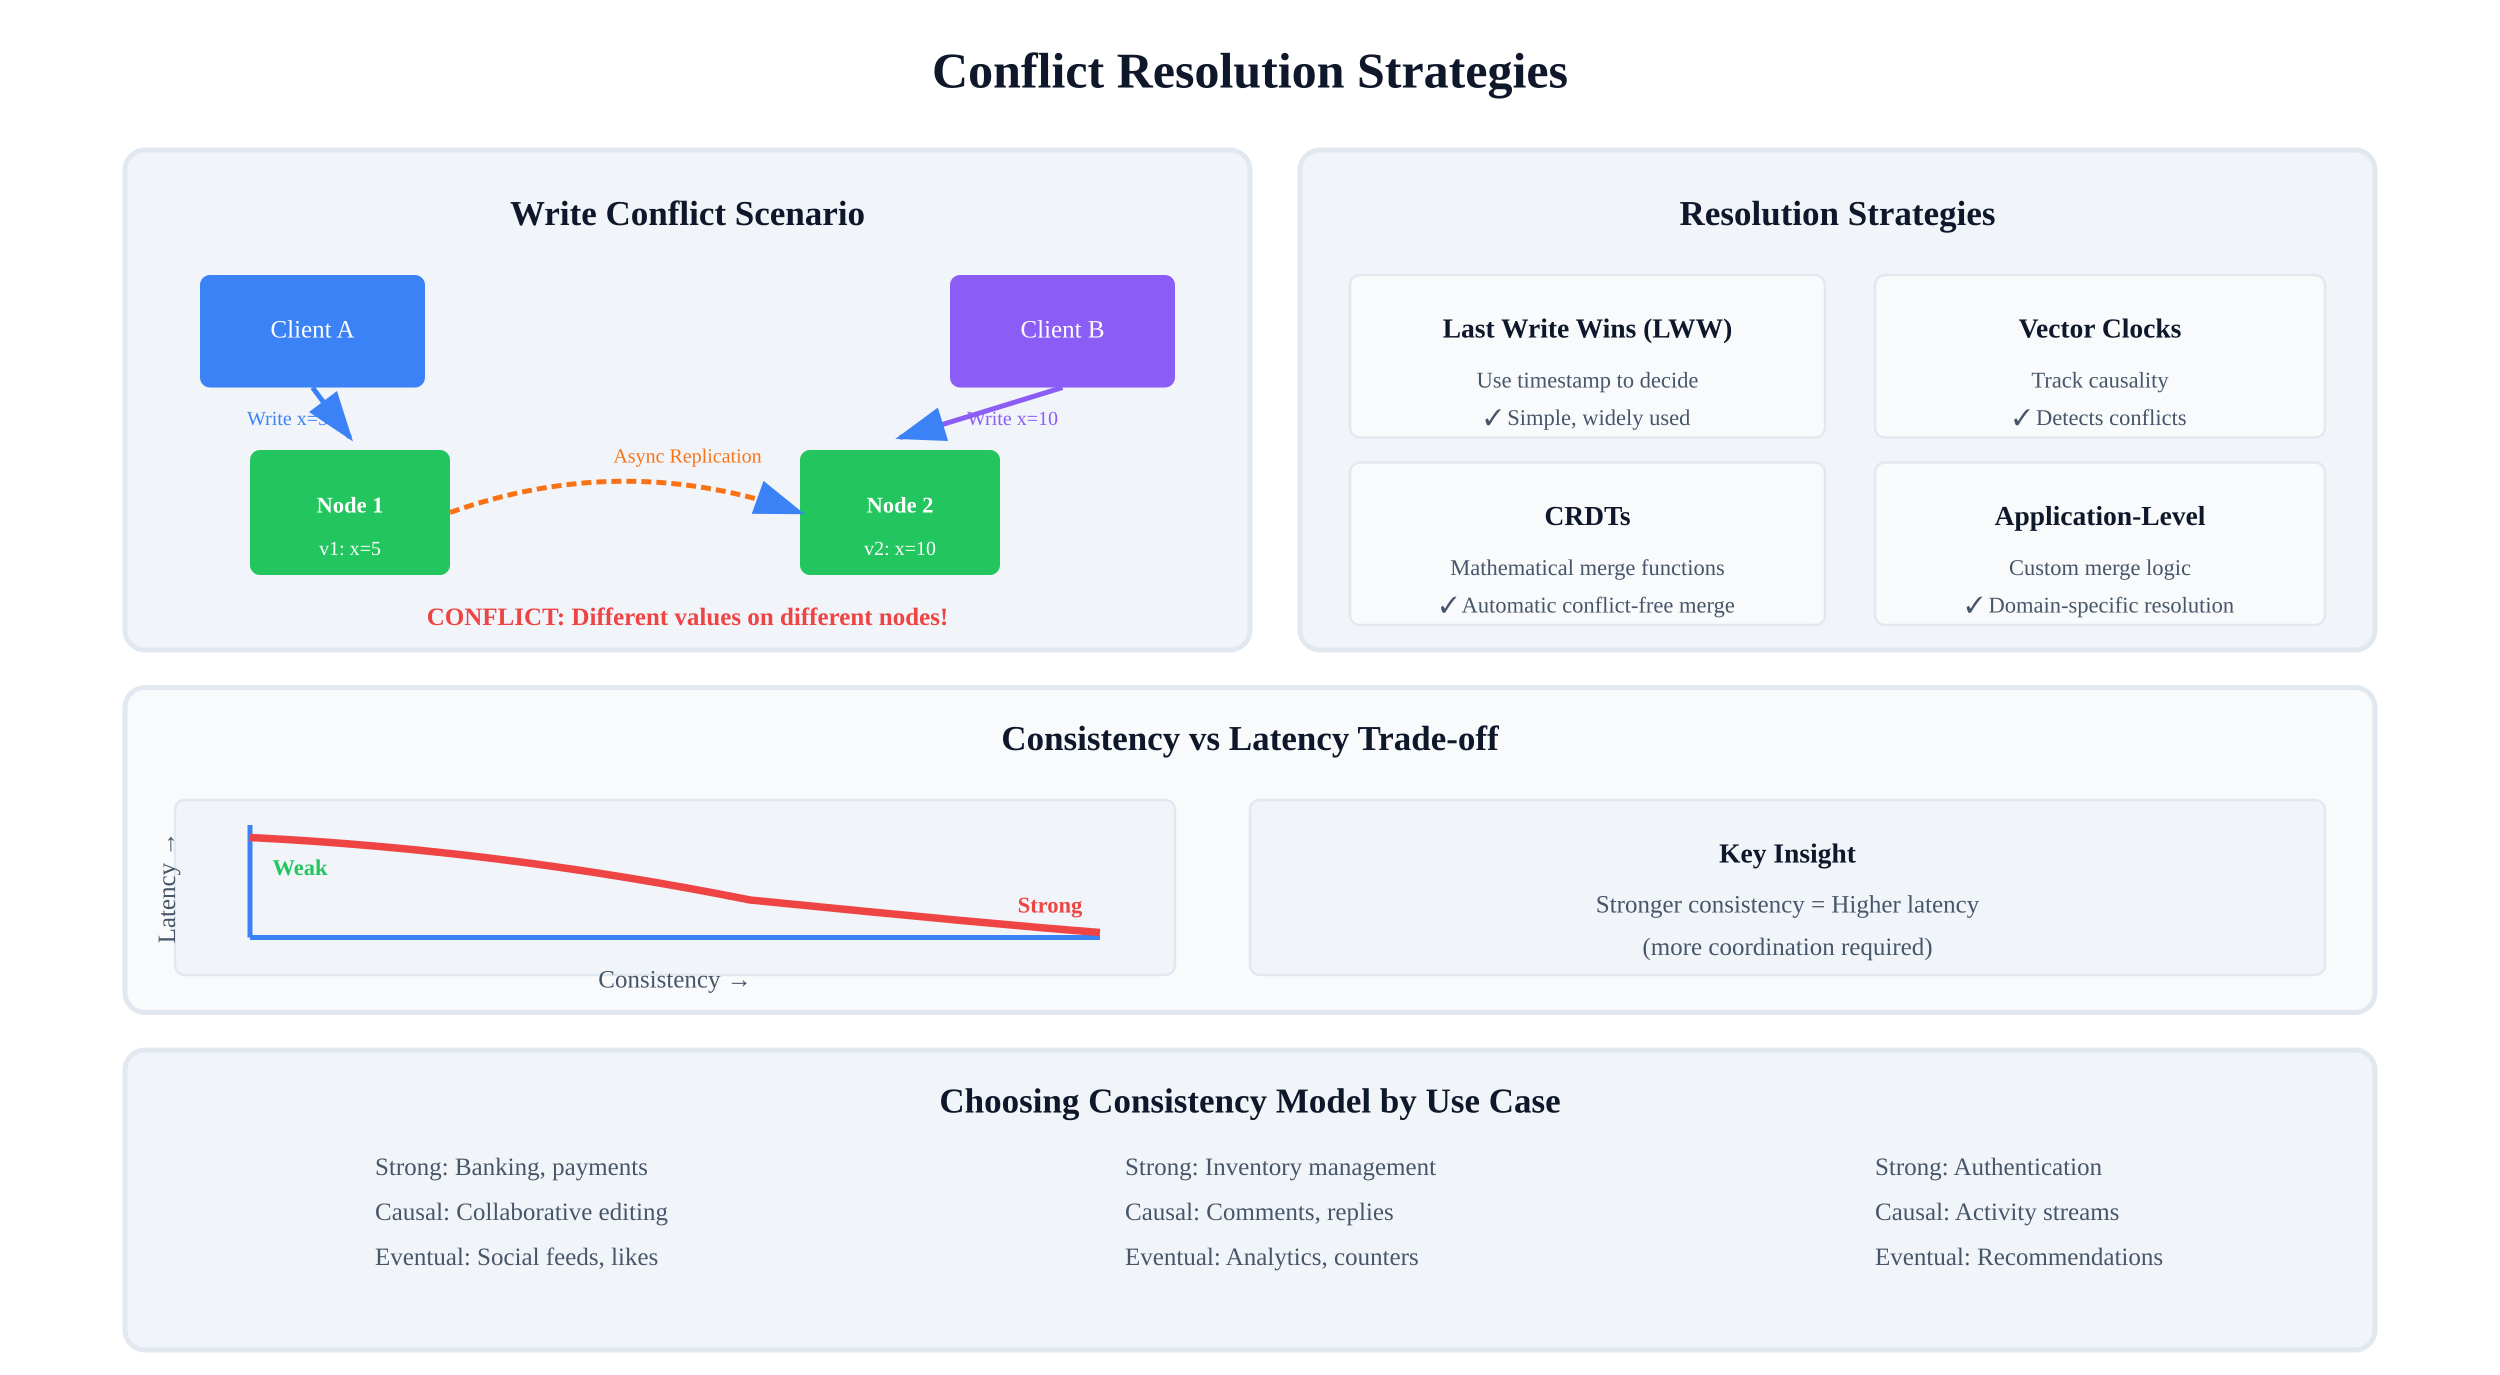
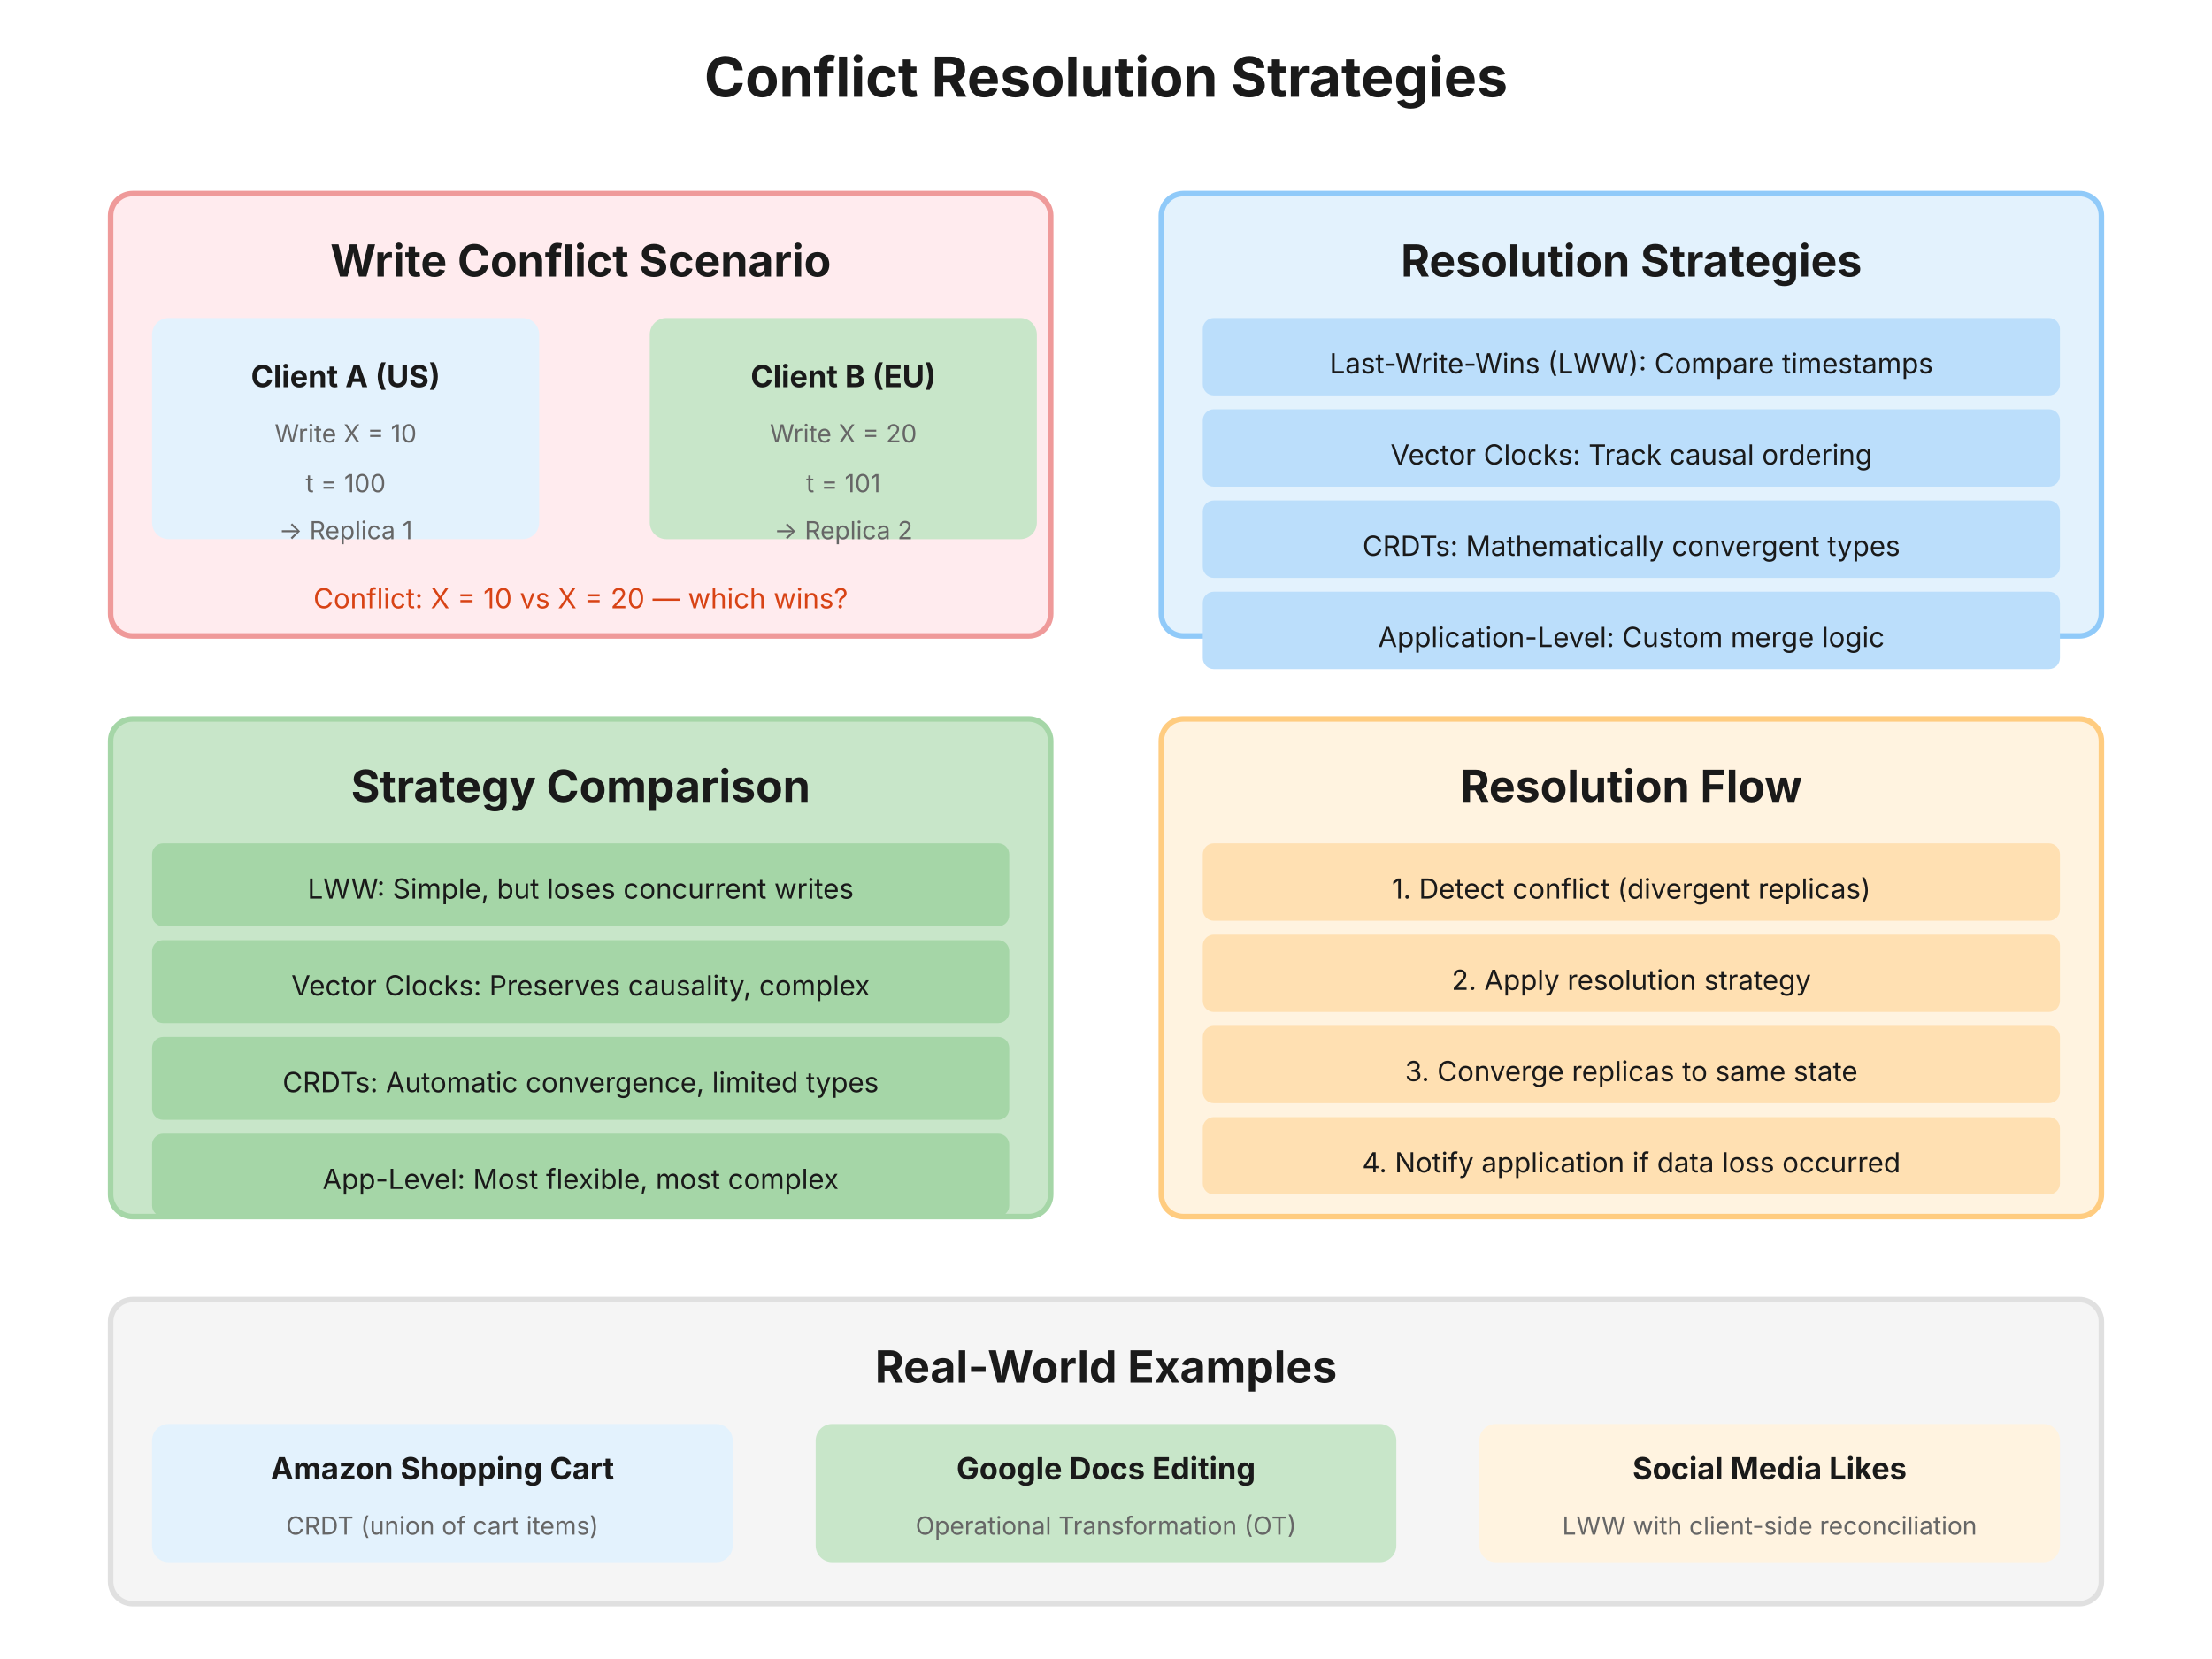
- <svg xmlns="http://www.w3.org/2000/svg" viewBox="0 0 1000 550">
-   <defs>
-     <marker id="conflictArrow" markerWidth="10" markerHeight="7" refX="9" refY="3.5" orient="auto">
-       <polygon points="0 0, 10 3.5, 0 7" fill="#3b82f6" />
-     </marker>
-   </defs>
-   <rect width="1000" height="550" fill="#ffffff" />
-   <text x="500" y="35" text-anchor="middle" font-size="20" font-weight="bold" fill="#0f172a">Conflict Resolution Strategies</text>
-   <rect x="50" y="60" width="450" height="200" rx="8" fill="#f1f5f9" stroke="#e2e8f0" stroke-width="2" />
-   <text x="275" y="90" text-anchor="middle" font-size="14" font-weight="bold" fill="#0f172a">Write Conflict Scenario</text>
-   <rect x="80" y="110" width="90" height="45" rx="4" fill="#3b82f6" />
-   <text x="125" y="135" text-anchor="middle" font-size="10" fill="#ffffff">Client A</text>
-   <rect x="380" y="110" width="90" height="45" rx="4" fill="#8b5cf6" />
-   <text x="425" y="135" text-anchor="middle" font-size="10" fill="#ffffff">Client B</text>
-   <rect x="100" y="180" width="80" height="50" rx="4" fill="#22c55e" />
-   <text x="140" y="205" text-anchor="middle" font-size="9" font-weight="bold" fill="#ffffff">Node 1</text>
-   <text x="140" y="222" text-anchor="middle" font-size="8" fill="#ffffff">v1: x=5</text>
-   <rect x="320" y="180" width="80" height="50" rx="4" fill="#22c55e" />
-   <text x="360" y="205" text-anchor="middle" font-size="9" font-weight="bold" fill="#ffffff">Node 2</text>
-   <text x="360" y="222" text-anchor="middle" font-size="8" fill="#ffffff">v2: x=10</text>
-   <line x1="125" y1="155" x2="140" y2="175" stroke="#3b82f6" stroke-width="2" marker-end="url(#conflictArrow)" />
-   <text x="115" y="170" text-anchor="middle" font-size="8" fill="#3b82f6">Write x=5</text>
-   <line x1="425" y1="155" x2="360" y2="175" stroke="#8b5cf6" stroke-width="2" marker-end="url(#conflictArrow)" />
-   <text x="405" y="170" text-anchor="middle" font-size="8" fill="#8b5cf6">Write x=10</text>
-   <path d="M 180 205 Q 250 180 320 205" fill="none" stroke="#f97316" stroke-width="2" stroke-dasharray="4,2" marker-end="url(#conflictArrow)" />
-   <text x="275" y="185" text-anchor="middle" font-size="8" fill="#f97316">Async Replication</text>
-   <text x="275" y="250" text-anchor="middle" font-size="10" fill="#ef4444" font-weight="bold">CONFLICT: Different values on different nodes!</text>
-   <rect x="520" y="60" width="430" height="200" rx="8" fill="#f1f5f9" stroke="#e2e8f0" stroke-width="2" />
-   <text x="735" y="90" text-anchor="middle" font-size="14" font-weight="bold" fill="#0f172a">Resolution Strategies</text>
-   <rect x="540" y="110" width="190" height="65" rx="4" fill="#f8fafc" stroke="#e2e8f0" stroke-width="1" />
-   <text x="635" y="135" text-anchor="middle" font-size="11" font-weight="bold" fill="#0f172a">Last Write Wins (LWW)</text>
-   <text x="635" y="155" text-anchor="middle" font-size="9" fill="#475569">Use timestamp to decide</text>
-   <text x="635" y="170" text-anchor="middle" font-size="9" fill="#475569">✓ Simple, widely used</text>
-   <rect x="750" y="110" width="180" height="65" rx="4" fill="#f8fafc" stroke="#e2e8f0" stroke-width="1" />
-   <text x="840" y="135" text-anchor="middle" font-size="11" font-weight="bold" fill="#0f172a">Vector Clocks</text>
-   <text x="840" y="155" text-anchor="middle" font-size="9" fill="#475569">Track causality</text>
-   <text x="840" y="170" text-anchor="middle" font-size="9" fill="#475569">✓ Detects conflicts</text>
-   <rect x="540" y="185" width="190" height="65" rx="4" fill="#f8fafc" stroke="#e2e8f0" stroke-width="1" />
-   <text x="635" y="210" text-anchor="middle" font-size="11" font-weight="bold" fill="#0f172a">CRDTs</text>
-   <text x="635" y="230" text-anchor="middle" font-size="9" fill="#475569">Mathematical merge functions</text>
-   <text x="635" y="245" text-anchor="middle" font-size="9" fill="#475569">✓ Automatic conflict-free merge</text>
-   <rect x="750" y="185" width="180" height="65" rx="4" fill="#f8fafc" stroke="#e2e8f0" stroke-width="1" />
-   <text x="840" y="210" text-anchor="middle" font-size="11" font-weight="bold" fill="#0f172a">Application-Level</text>
-   <text x="840" y="230" text-anchor="middle" font-size="9" fill="#475569">Custom merge logic</text>
-   <text x="840" y="245" text-anchor="middle" font-size="9" fill="#475569">✓ Domain-specific resolution</text>
-   <rect x="50" y="275" width="900" height="130" rx="8" fill="#f8fafc" stroke="#e2e8f0" stroke-width="2" />
-   <text x="500" y="300" text-anchor="middle" font-size="14" font-weight="bold" fill="#0f172a">Consistency vs Latency Trade-off</text>
-   <rect x="70" y="320" width="400" height="70" rx="4" fill="#f1f5f9" stroke="#e2e8f0" stroke-width="1" />
-   <line x1="100" y1="375" x2="440" y2="375" stroke="#3b82f6" stroke-width="2" />
-   <line x1="100" y1="330" x2="100" y2="375" stroke="#3b82f6" stroke-width="2" />
-   <path d="M 100 335 Q 200 340 300 360 Q 400 370 440 373" fill="none" stroke="#ef4444" stroke-width="3" />
-   <text x="270" y="395" text-anchor="middle" font-size="10" fill="#475569">Consistency →</text>
-   <text x="70" y="355" text-anchor="middle" font-size="10" fill="#475569" transform="rotate(-90, 70, 355)">Latency →</text>
-   <text x="120" y="350" text-anchor="middle" font-size="9" fill="#22c55e" font-weight="bold">Weak</text>
-   <text x="420" y="365" text-anchor="middle" font-size="9" fill="#ef4444" font-weight="bold">Strong</text>
-   <rect x="500" y="320" width="430" height="70" rx="4" fill="#f1f5f9" stroke="#e2e8f0" stroke-width="1" />
-   <text x="715" y="345" text-anchor="middle" font-size="11" font-weight="bold" fill="#0f172a">Key Insight</text>
-   <text x="715" y="365" text-anchor="middle" font-size="10" fill="#475569">Stronger consistency = Higher latency</text>
-   <text x="715" y="382" text-anchor="middle" font-size="10" fill="#475569">(more coordination required)</text>
-   <rect x="50" y="420" width="900" height="120" rx="8" fill="#f1f5f9" stroke="#e2e8f0" stroke-width="2" />
-   <text x="500" y="445" text-anchor="middle" font-size="14" font-weight="bold" fill="#0f172a">Choosing Consistency Model by Use Case</text>
-   <text x="150" y="470" font-size="10" fill="#475569">Strong: Banking, payments</text>
-   <text x="150" y="488" font-size="10" fill="#475569">Causal: Collaborative editing</text>
-   <text x="150" y="506" font-size="10" fill="#475569">Eventual: Social feeds, likes</text>
-   <text x="450" y="470" font-size="10" fill="#475569">Strong: Inventory management</text>
-   <text x="450" y="488" font-size="10" fill="#475569">Causal: Comments, replies</text>
-   <text x="450" y="506" font-size="10" fill="#475569">Eventual: Analytics, counters</text>
-   <text x="750" y="470" font-size="10" fill="#475569">Strong: Authentication</text>
-   <text x="750" y="488" font-size="10" fill="#475569">Causal: Activity streams</text>
-   <text x="750" y="506" font-size="10" fill="#475569">Eventual: Recommendations</text>
+ <svg xmlns="http://www.w3.org/2000/svg" viewBox="0 0 800 600" font-family="system-ui, -apple-system, sans-serif">
+   <rect width="800" height="600" fill="#ffffff" />
+   <text x="400" y="35" font-size="20" font-weight="bold" text-anchor="middle" fill="#1a1a1a">Conflict Resolution Strategies</text>
+   <rect x="40" y="70" width="340" height="160" rx="8" fill="#ffebee" stroke="#ef9a9a" stroke-width="2" />
+   <text x="210" y="100" font-size="16" font-weight="bold" text-anchor="middle" fill="#1a1a1a">Write Conflict Scenario</text>
+   <rect x="55" y="115" width="140" height="80" rx="6" fill="#e3f2fd" />
+   <text x="125" y="140" font-size="11" font-weight="bold" text-anchor="middle" fill="#1a1a1a">Client A (US)</text>
+   <text x="125" y="160" font-size="9" text-anchor="middle" fill="#666666">Write X = 10</text>
+   <text x="125" y="178" font-size="9" text-anchor="middle" fill="#666666">t = 100</text>
+   <text x="125" y="195" font-size="9" text-anchor="middle" fill="#666666">→ Replica 1</text>
+   <rect x="235" y="115" width="140" height="80" rx="6" fill="#c8e6c9" />
+   <text x="305" y="140" font-size="11" font-weight="bold" text-anchor="middle" fill="#1a1a1a">Client B (EU)</text>
+   <text x="305" y="160" font-size="9" text-anchor="middle" fill="#666666">Write X = 20</text>
+   <text x="305" y="178" font-size="9" text-anchor="middle" fill="#666666">t = 101</text>
+   <text x="305" y="195" font-size="9" text-anchor="middle" fill="#666666">→ Replica 2</text>
+   <text x="210" y="220" font-size="10" text-anchor="middle" fill="#d84315">Conflict: X = 10 vs X = 20 — which wins?</text>
+   <rect x="420" y="70" width="340" height="160" rx="8" fill="#e3f2fd" stroke="#90caf9" stroke-width="2" />
+   <text x="590" y="100" font-size="16" font-weight="bold" text-anchor="middle" fill="#1a1a1a">Resolution Strategies</text>
+   <rect x="435" y="115" width="310" height="28" rx="4" fill="#bbdefb" />
+   <text x="590" y="135" font-size="10" text-anchor="middle" fill="#1a1a1a">Last-Write-Wins (LWW): Compare timestamps</text>
+   <rect x="435" y="148" width="310" height="28" rx="4" fill="#bbdefb" />
+   <text x="590" y="168" font-size="10" text-anchor="middle" fill="#1a1a1a">Vector Clocks: Track causal ordering</text>
+   <rect x="435" y="181" width="310" height="28" rx="4" fill="#bbdefb" />
+   <text x="590" y="201" font-size="10" text-anchor="middle" fill="#1a1a1a">CRDTs: Mathematically convergent types</text>
+   <rect x="435" y="214" width="310" height="28" rx="4" fill="#bbdefb" />
+   <text x="590" y="234" font-size="10" text-anchor="middle" fill="#1a1a1a">Application-Level: Custom merge logic</text>
+   <rect x="40" y="260" width="340" height="180" rx="8" fill="#c8e6c9" stroke="#a5d6a7" stroke-width="2" />
+   <text x="210" y="290" font-size="16" font-weight="bold" text-anchor="middle" fill="#1a1a1a">Strategy Comparison</text>
+   <rect x="55" y="305" width="310" height="30" rx="4" fill="#a5d6a7" />
+   <text x="210" y="325" font-size="10" text-anchor="middle" fill="#1a1a1a">LWW: Simple, but loses concurrent writes</text>
+   <rect x="55" y="340" width="310" height="30" rx="4" fill="#a5d6a7" />
+   <text x="210" y="360" font-size="10" text-anchor="middle" fill="#1a1a1a">Vector Clocks: Preserves causality, complex</text>
+   <rect x="55" y="375" width="310" height="30" rx="4" fill="#a5d6a7" />
+   <text x="210" y="395" font-size="10" text-anchor="middle" fill="#1a1a1a">CRDTs: Automatic convergence, limited types</text>
+   <rect x="55" y="410" width="310" height="30" rx="4" fill="#a5d6a7" />
+   <text x="210" y="430" font-size="10" text-anchor="middle" fill="#1a1a1a">App-Level: Most flexible, most complex</text>
+   <rect x="420" y="260" width="340" height="180" rx="8" fill="#fff3e0" stroke="#ffcc80" stroke-width="2" />
+   <text x="590" y="290" font-size="16" font-weight="bold" text-anchor="middle" fill="#1a1a1a">Resolution Flow</text>
+   <rect x="435" y="305" width="310" height="28" rx="4" fill="#ffe0b2" />
+   <text x="590" y="325" font-size="10" text-anchor="middle" fill="#1a1a1a">1. Detect conflict (divergent replicas)</text>
+   <rect x="435" y="338" width="310" height="28" rx="4" fill="#ffe0b2" />
+   <text x="590" y="358" font-size="10" text-anchor="middle" fill="#1a1a1a">2. Apply resolution strategy</text>
+   <rect x="435" y="371" width="310" height="28" rx="4" fill="#ffe0b2" />
+   <text x="590" y="391" font-size="10" text-anchor="middle" fill="#1a1a1a">3. Converge replicas to same state</text>
+   <rect x="435" y="404" width="310" height="28" rx="4" fill="#ffe0b2" />
+   <text x="590" y="424" font-size="10" text-anchor="middle" fill="#1a1a1a">4. Notify application if data loss occurred</text>
+   <rect x="40" y="470" width="720" height="110" rx="8" fill="#f5f5f5" stroke="#e0e0e0" stroke-width="2" />
+   <text x="400" y="500" font-size="16" font-weight="bold" text-anchor="middle" fill="#1a1a1a">Real-World Examples</text>
+   <rect x="55" y="515" width="210" height="50" rx="6" fill="#e3f2fd" />
+   <text x="160" y="535" font-size="11" font-weight="bold" text-anchor="middle" fill="#1a1a1a">Amazon Shopping Cart</text>
+   <text x="160" y="555" font-size="9" text-anchor="middle" fill="#666666">CRDT (union of cart items)</text>
+   <rect x="295" y="515" width="210" height="50" rx="6" fill="#c8e6c9" />
+   <text x="400" y="535" font-size="11" font-weight="bold" text-anchor="middle" fill="#1a1a1a">Google Docs Editing</text>
+   <text x="400" y="555" font-size="9" text-anchor="middle" fill="#666666">Operational Transformation (OT)</text>
+   <rect x="535" y="515" width="210" height="50" rx="6" fill="#fff3e0" />
+   <text x="640" y="535" font-size="11" font-weight="bold" text-anchor="middle" fill="#1a1a1a">Social Media Likes</text>
+   <text x="640" y="555" font-size="9" text-anchor="middle" fill="#666666">LWW with client-side reconciliation</text>
</svg>
